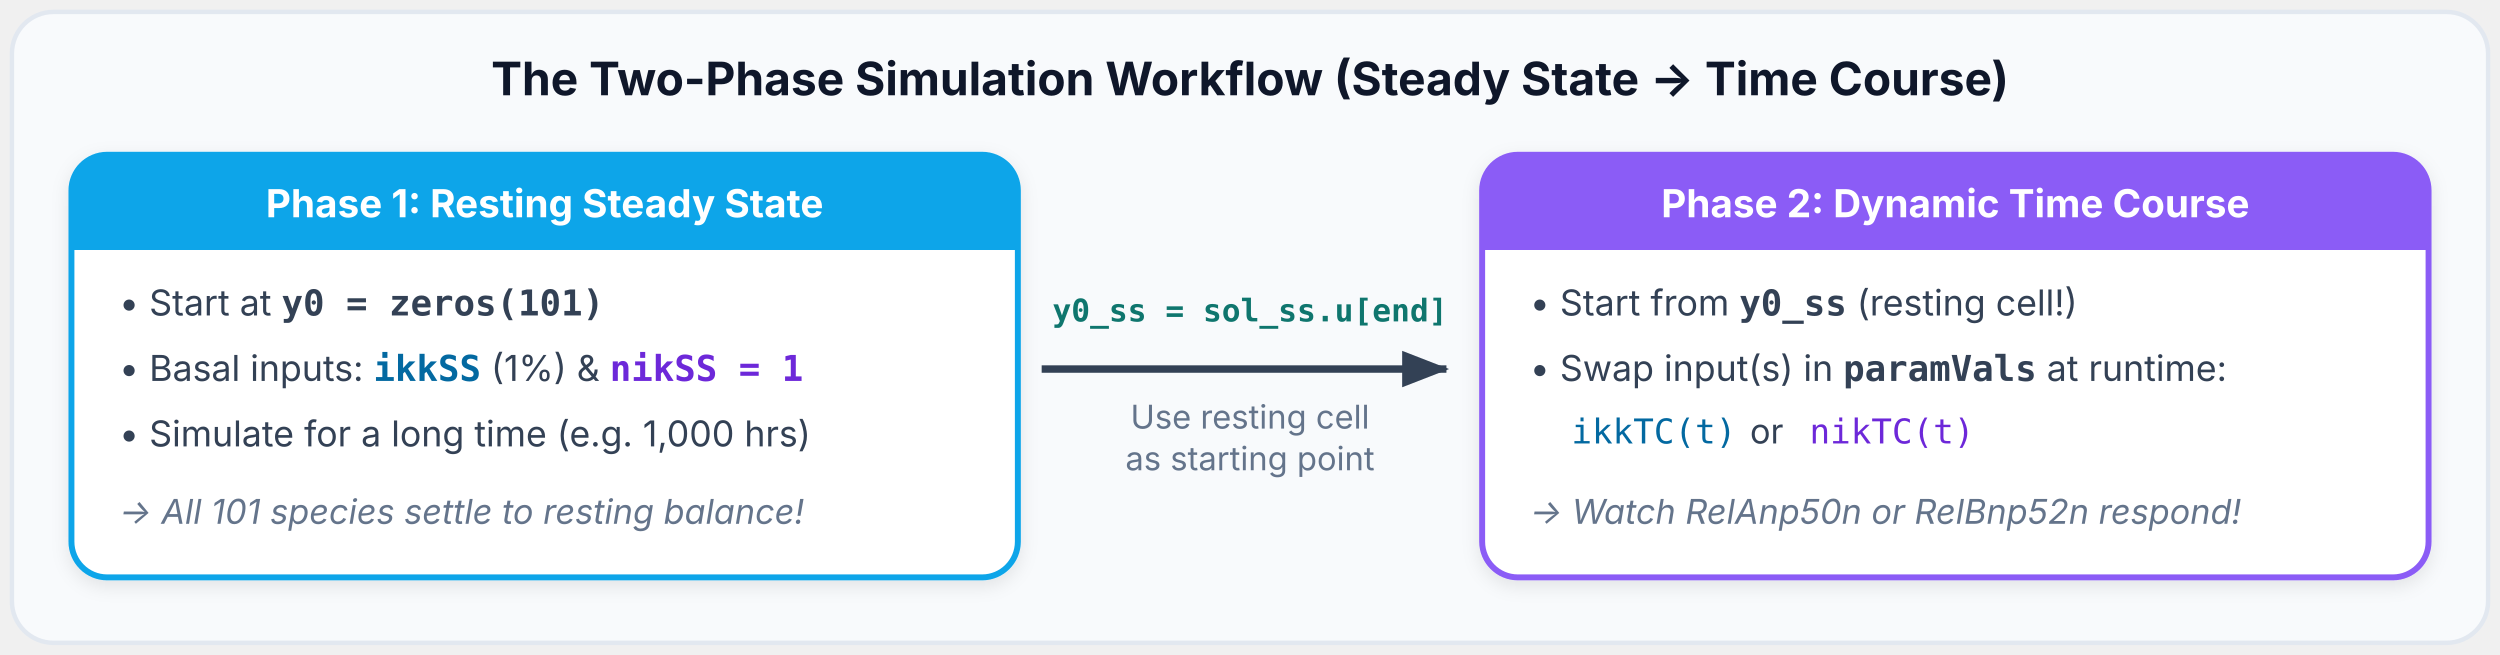
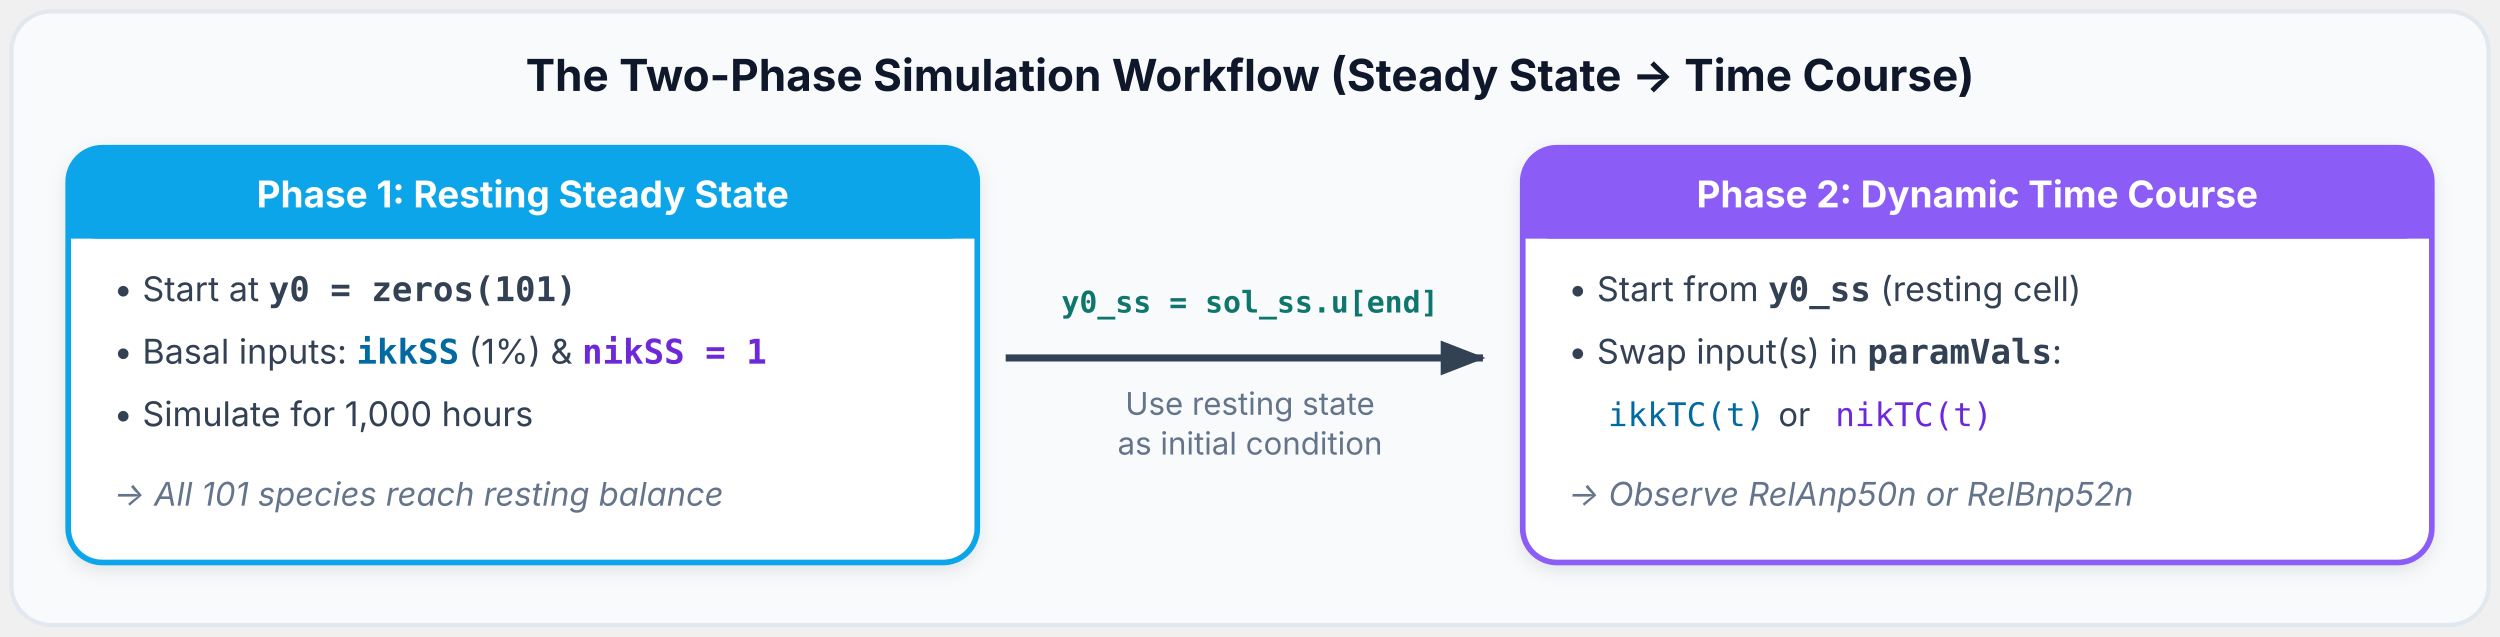
- <svg xmlns="http://www.w3.org/2000/svg" viewBox="0 0 840 220" role="img" aria-label="Two-phase simulation workflow: Phase 1 finds the resting steady state, then Phase 2 swaps in dynamic input curves">
+ <svg xmlns="http://www.w3.org/2000/svg" viewBox="0 0 880 224" role="img" aria-label="Two-phase simulation workflow: Phase 1 finds the resting steady state, then Phase 2 swaps in dynamic input curves">
  <defs>
    <marker id="arr-tp" viewBox="0 0 10 10" refX="8.5" refY="5" markerWidth="7" markerHeight="7" orient="auto-start-reverse">
      <path d="M 0 1.5 L 9 5 L 0 8.5 z" fill="#334155" />
    </marker>
    <filter id="sh-tp" x="-8%" y="-8%" width="116%" height="124%">
      <feDropShadow dx="0" dy="2" stdDeviation="3" flood-color="#0f172a" flood-opacity="0.09" />
    </filter>
  </defs>
-   <rect x="4" y="4" width="832" height="212" rx="14" fill="#f8fafc" stroke="#e2e8f0" stroke-width="1.5" />
-   <text x="420" y="32" text-anchor="middle" font-family="system-ui, -apple-system, sans-serif" font-size="15.5" font-weight="700" fill="#0f172a">The Two-Phase Simulation Workflow (Steady State → Time Course)</text>
+   <rect x="4" y="4" width="872" height="216" rx="14" fill="#f8fafc" stroke="#e2e8f0" stroke-width="1.5" />
+   <text x="440" y="32" text-anchor="middle" font-family="system-ui, -apple-system, sans-serif" font-size="15.5" font-weight="700" fill="#0f172a">The Two-Phase Simulation Workflow (Steady State → Time Course)</text>
  <g filter="url(#sh-tp)">
-     <rect x="24" y="52" width="318" height="142" rx="12" fill="#ffffff" stroke="#0ea5e9" stroke-width="2" />
-     <rect x="24" y="52" width="318" height="32" rx="10" fill="#0ea5e9" />
-     <rect x="24" y="72" width="318" height="12" fill="#0ea5e9" />
+     <rect x="24" y="52" width="320" height="146" rx="12" fill="#ffffff" stroke="#0ea5e9" stroke-width="2" />
+     <rect x="24" y="52" width="320" height="32" rx="10" fill="#0ea5e9" />
+     <rect x="24" y="72" width="320" height="12" fill="#0ea5e9" />
  </g>
-   <text x="183" y="73" text-anchor="middle" font-family="system-ui, -apple-system, sans-serif" font-size="13" font-weight="700" fill="#ffffff">Phase 1: Resting Steady State</text>
+   <text x="184" y="73" text-anchor="middle" font-family="system-ui, -apple-system, sans-serif" font-size="13" font-weight="700" fill="#ffffff">Phase 1: Resting Steady State</text>
  <text x="40" y="106" font-family="system-ui, -apple-system, sans-serif" font-size="12" fill="#334155">• Start at <tspan font-family="ui-monospace, SFMono-Regular, monospace" font-weight="600">y0 = zeros(101)</tspan>
  </text>
  <text x="40" y="128" font-family="system-ui, -apple-system, sans-serif" font-size="12" fill="#334155">• Basal inputs: <tspan font-family="ui-monospace, SFMono-Regular, monospace" font-weight="600" fill="#0369a1">ikkSS</tspan> (1%) &amp; <tspan font-family="ui-monospace, SFMono-Regular, monospace" font-weight="600" fill="#6d28d9">nikSS = 1</tspan>
  </text>
-   <text x="40" y="150" font-family="system-ui, -apple-system, sans-serif" font-size="12" fill="#334155">• Simulate for a long time (e.g. 1,000 hrs)</text>
-   <text x="40" y="176" font-family="system-ui, -apple-system, sans-serif" font-size="11.5" font-style="italic" fill="#64748b">→ All 101 species settle to resting balance!</text>
-   <line x1="350" y1="124" x2="486" y2="124" stroke="#334155" stroke-width="2.5" marker-end="url(#arr-tp)" />
-   <text x="420" y="108" text-anchor="middle" font-family="ui-monospace, SFMono-Regular, monospace" font-size="10.5" font-weight="700" fill="#0f766e">y0_ss = sol_ss.u[end]</text>
-   <text x="420" y="144" text-anchor="middle" font-family="system-ui, -apple-system, sans-serif" font-size="11" fill="#64748b">Use resting cell</text>
-   <text x="420" y="158" text-anchor="middle" font-family="system-ui, -apple-system, sans-serif" font-size="11" fill="#64748b">as starting point</text>
+   <text x="40" y="150" font-family="system-ui, -apple-system, sans-serif" font-size="12" fill="#334155">• Simulate for 1,000 hours</text>
+   <text x="40" y="178" font-family="system-ui, -apple-system, sans-serif" font-size="11.5" font-style="italic" fill="#64748b">→ All 101 species reach resting balance</text>
+   <line x1="354" y1="126" x2="522" y2="126" stroke="#334155" stroke-width="2.5" marker-end="url(#arr-tp)" />
+   <text x="440" y="110" text-anchor="middle" font-family="ui-monospace, SFMono-Regular, monospace" font-size="10.5" font-weight="700" fill="#0f766e">y0_ss = sol_ss.u[end]</text>
+   <text x="440" y="146" text-anchor="middle" font-family="system-ui, -apple-system, sans-serif" font-size="11" fill="#64748b">Use resting state</text>
+   <text x="440" y="160" text-anchor="middle" font-family="system-ui, -apple-system, sans-serif" font-size="11" fill="#64748b">as initial condition</text>
  <g filter="url(#sh-tp)">
-     <rect x="498" y="52" width="318" height="142" rx="12" fill="#ffffff" stroke="#8b5cf6" stroke-width="2" />
-     <rect x="498" y="52" width="318" height="32" rx="10" fill="#8b5cf6" />
-     <rect x="498" y="72" width="318" height="12" fill="#8b5cf6" />
+     <rect x="536" y="52" width="320" height="146" rx="12" fill="#ffffff" stroke="#8b5cf6" stroke-width="2" />
+     <rect x="536" y="52" width="320" height="32" rx="10" fill="#8b5cf6" />
+     <rect x="536" y="72" width="320" height="12" fill="#8b5cf6" />
  </g>
-   <text x="657" y="73" text-anchor="middle" font-family="system-ui, -apple-system, sans-serif" font-size="13" font-weight="700" fill="#ffffff">Phase 2: Dynamic Time Course</text>
-   <text x="514" y="106" font-family="system-ui, -apple-system, sans-serif" font-size="12" fill="#334155">• Start from <tspan font-family="ui-monospace, SFMono-Regular, monospace" font-weight="600">y0_ss</tspan> (resting cell!)</text>
-   <text x="514" y="128" font-family="system-ui, -apple-system, sans-serif" font-size="12" fill="#334155">• Swap input(s) in <tspan font-family="ui-monospace, SFMono-Regular, monospace" font-weight="600">paramVals</tspan> at runtime:</text>
-   <text x="528" y="149" font-family="ui-monospace, SFMono-Regular, monospace" font-size="11.5" fill="#0369a1">ikkTC(t)</text>
-   <text x="588" y="149" font-family="system-ui, -apple-system, sans-serif" font-size="11.5" fill="#334155">or</text>
-   <text x="608" y="149" font-family="ui-monospace, SFMono-Regular, monospace" font-size="11.5" fill="#6d28d9">nikTC(t)</text>
-   <text x="514" y="176" font-family="system-ui, -apple-system, sans-serif" font-size="11.5" font-style="italic" fill="#64748b">→ Watch RelAnp50n or RelBnp52n respond!</text>
+   <text x="696" y="73" text-anchor="middle" font-family="system-ui, -apple-system, sans-serif" font-size="13" font-weight="700" fill="#ffffff">Phase 2: Dynamic Time Course</text>
+   <text x="552" y="106" font-family="system-ui, -apple-system, sans-serif" font-size="12" fill="#334155">• Start from <tspan font-family="ui-monospace, SFMono-Regular, monospace" font-weight="600">y0_ss</tspan> (resting cell)</text>
+   <text x="552" y="128" font-family="system-ui, -apple-system, sans-serif" font-size="12" fill="#334155">• Swap input(s) in <tspan font-family="ui-monospace, SFMono-Regular, monospace" font-weight="600">paramVals</tspan>:</text>
+   <text x="566" y="150" font-family="ui-monospace, SFMono-Regular, monospace" font-size="11.5" fill="#0369a1">ikkTC(t)</text>
+   <text x="626" y="150" font-family="system-ui, -apple-system, sans-serif" font-size="11.5" fill="#334155">or</text>
+   <text x="646" y="150" font-family="ui-monospace, SFMono-Regular, monospace" font-size="11.5" fill="#6d28d9">nikTC(t)</text>
+   <text x="552" y="178" font-family="system-ui, -apple-system, sans-serif" font-size="11.5" font-style="italic" fill="#64748b">→ Observe RelAnp50n or RelBnp52n</text>
</svg>
